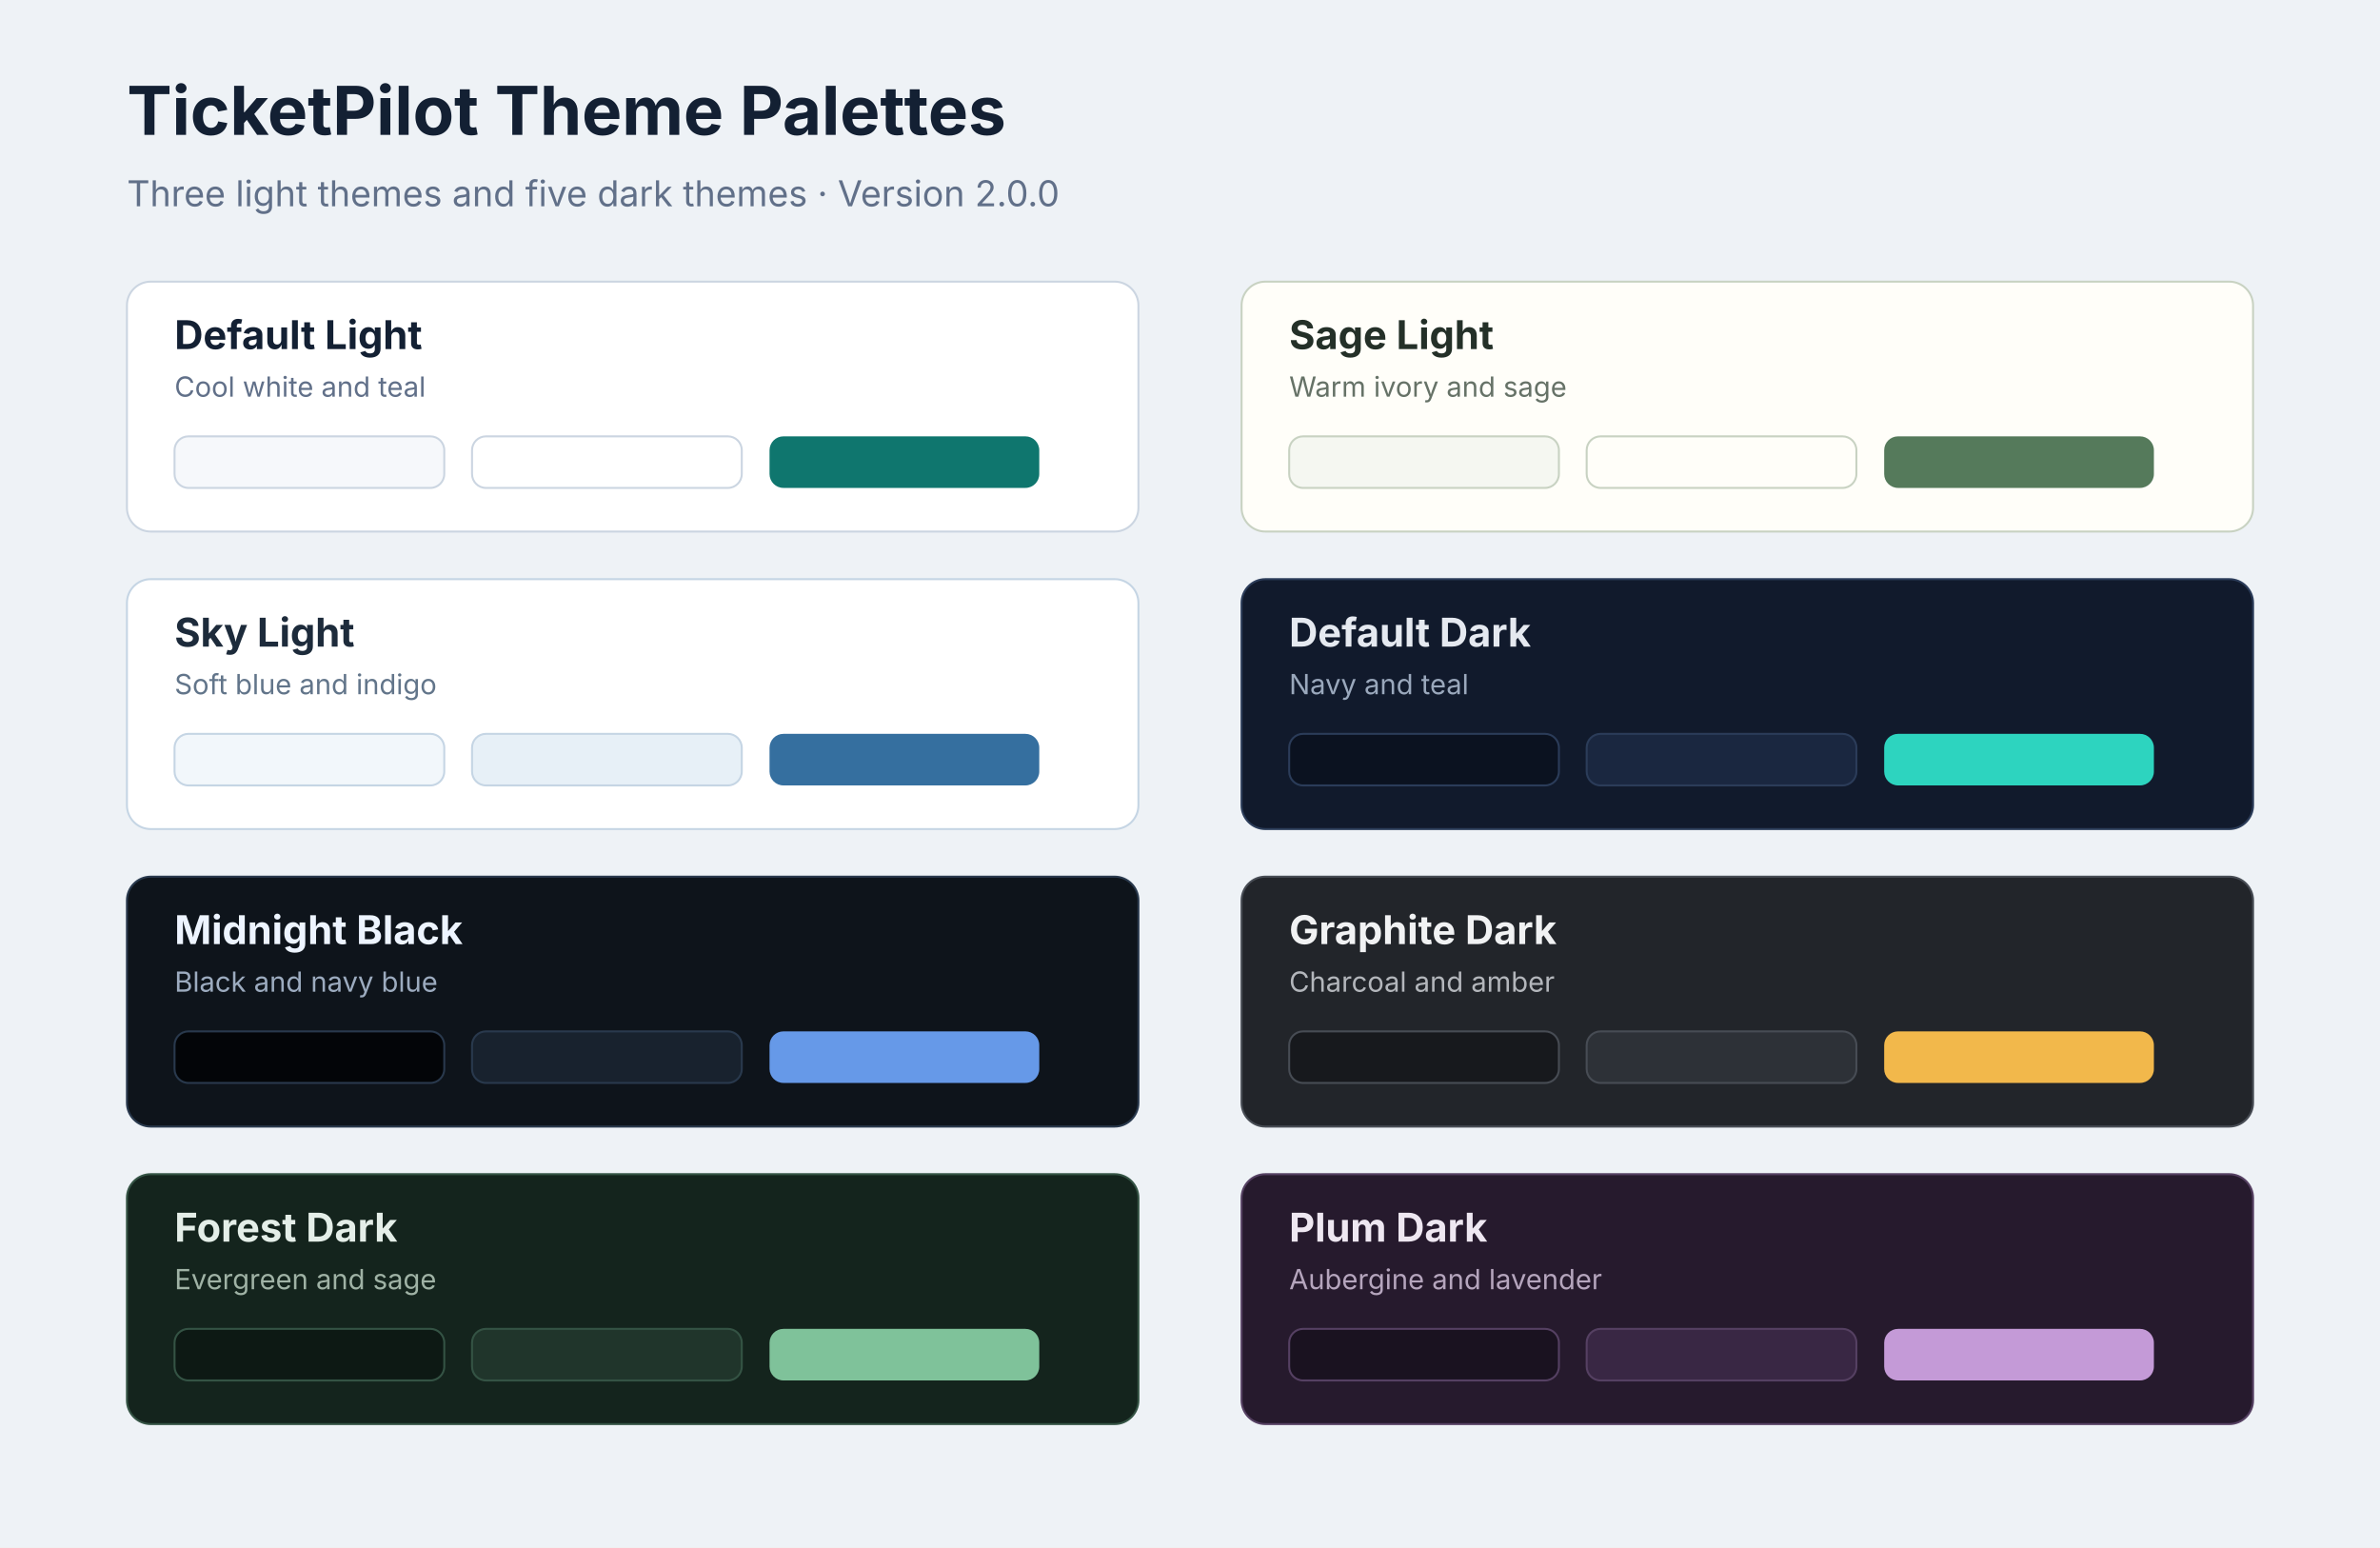
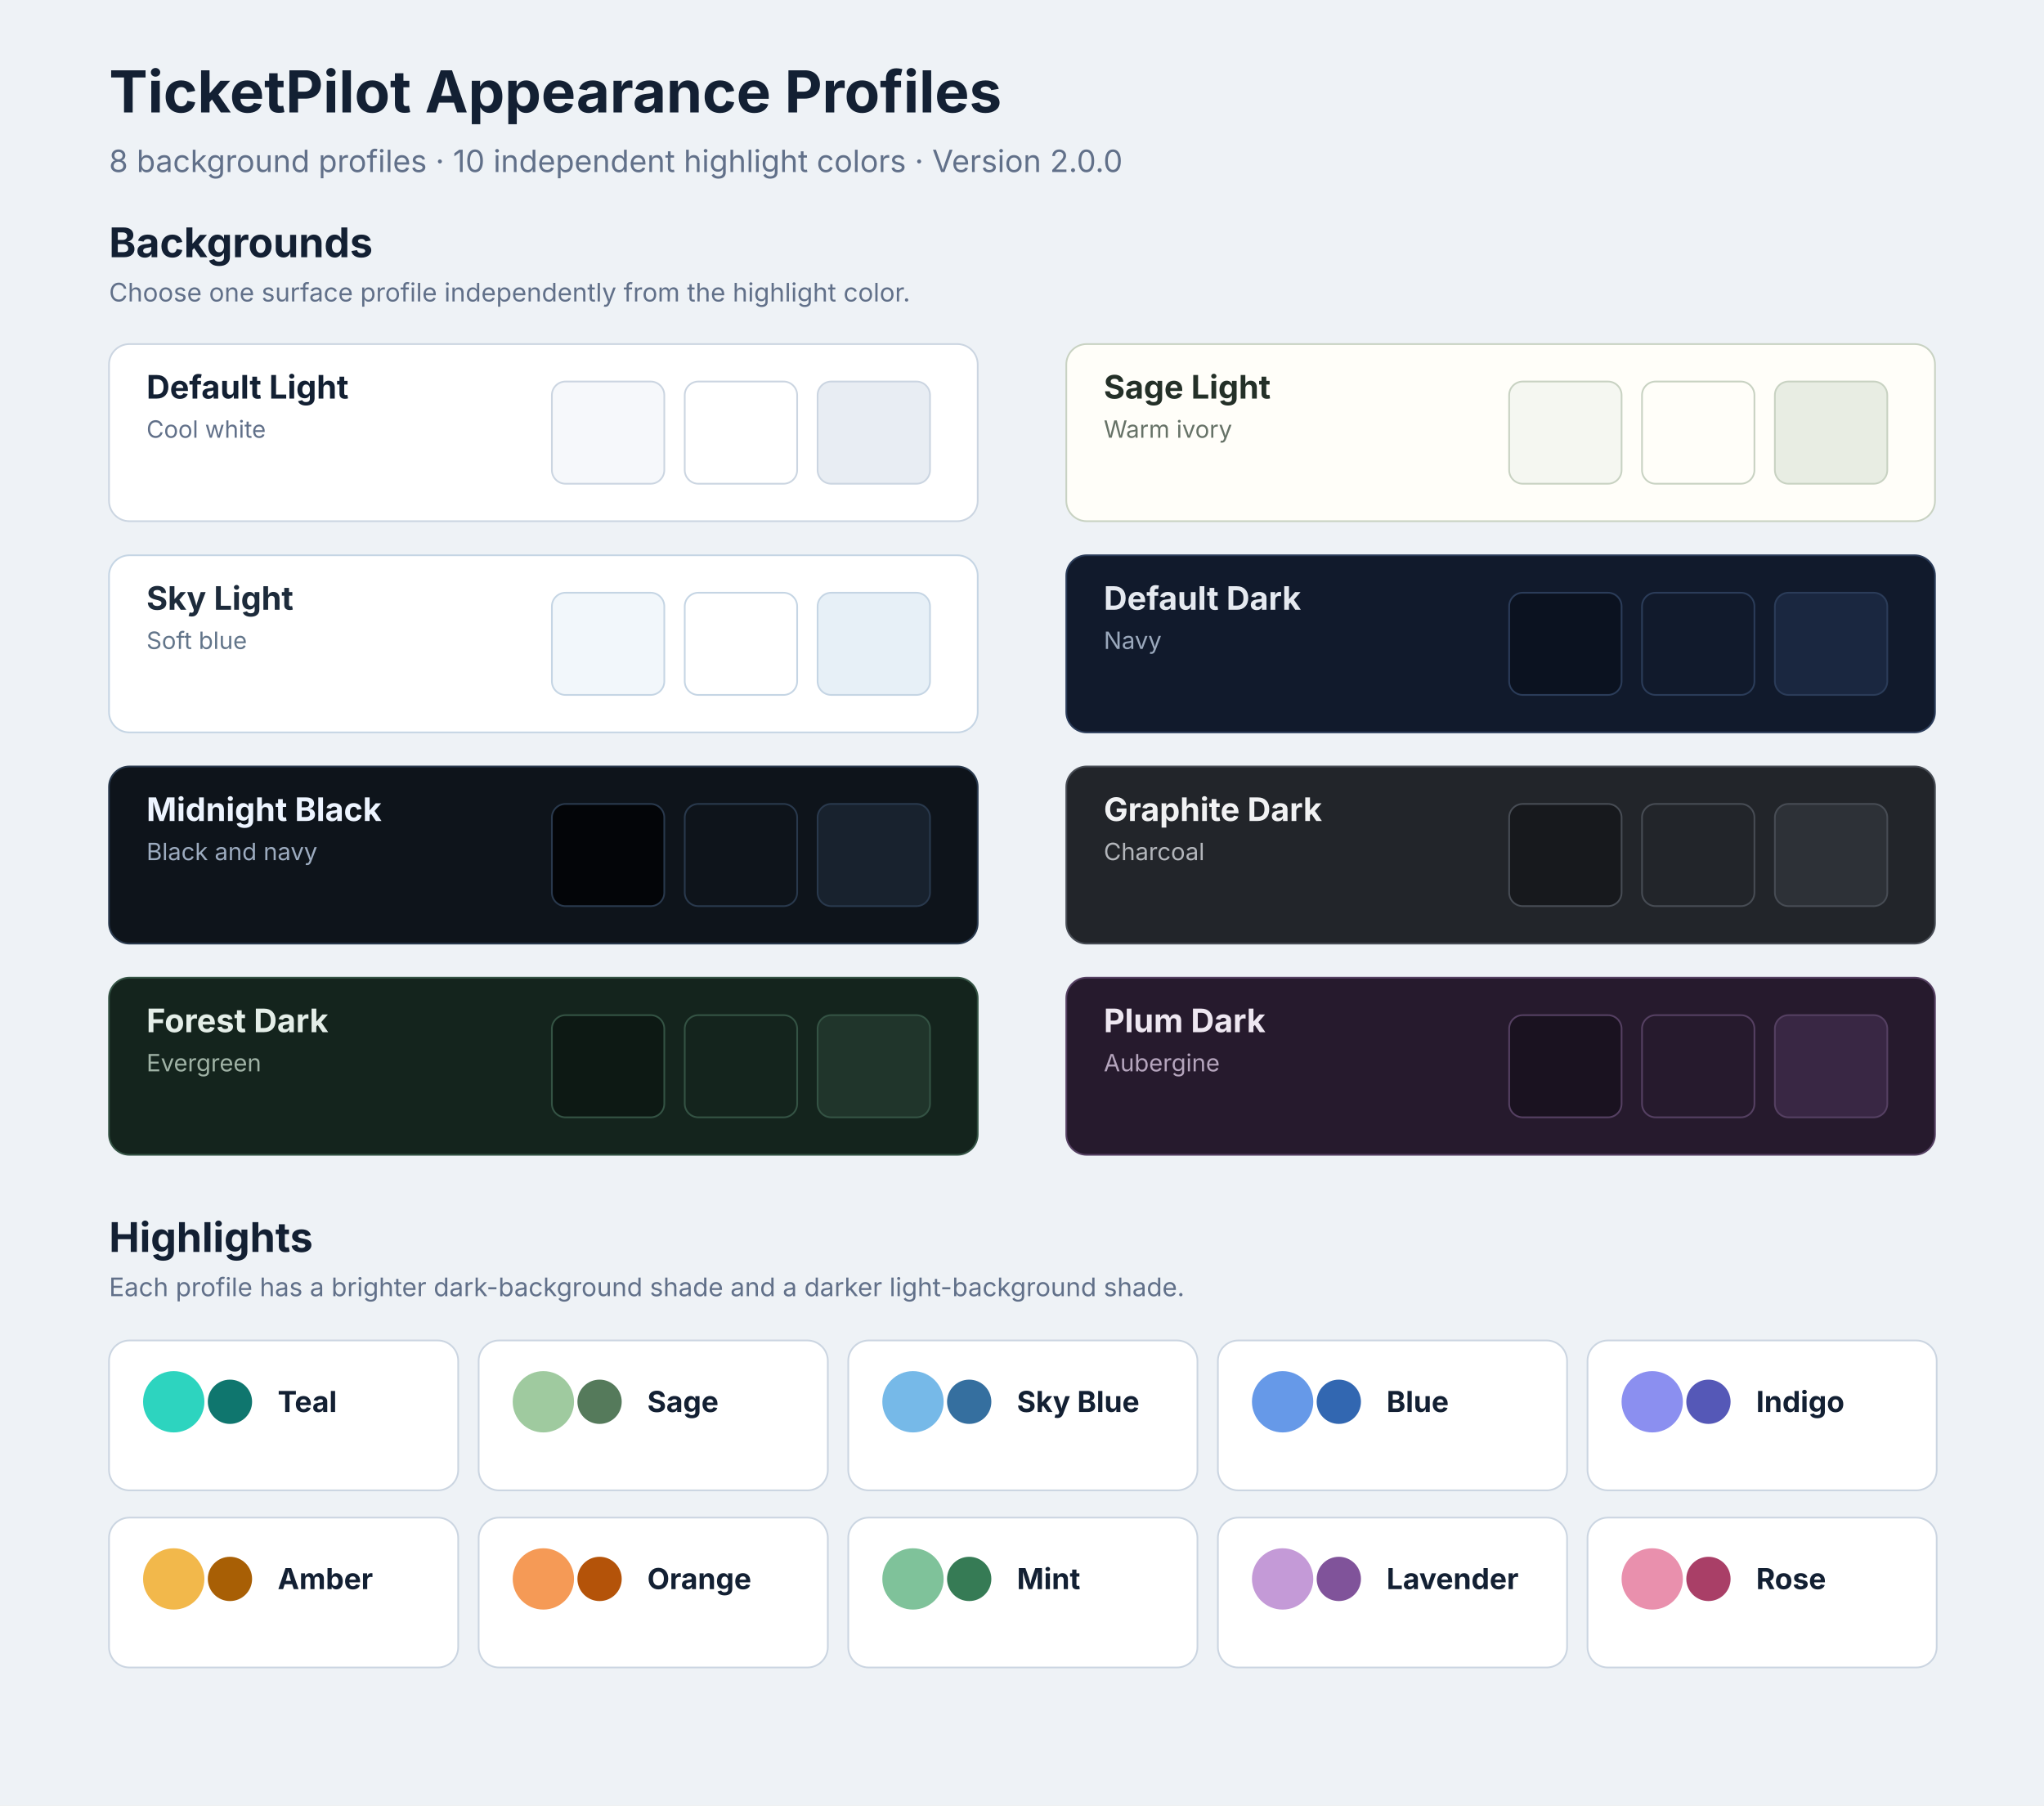
- <svg xmlns="http://www.w3.org/2000/svg" width="1200" height="780" viewBox="0 0 1200 780" role="img" aria-labelledby="title description">
-   <rect width="1200" height="780" fill="#eef2f6" />
-   <text x="64" y="68" fill="#132033" font-family="Inter, Segoe UI, sans-serif" font-size="34" font-weight="700">TicketPilot Theme Palettes</text>
-   <text x="64" y="104" fill="#617089" font-family="Inter, Segoe UI, sans-serif" font-size="18">Three light themes and five dark themes · Version 2.0.0</text>
+ <svg xmlns="http://www.w3.org/2000/svg" width="1200" height="1060" viewBox="0 0 1200 1060" role="img" aria-labelledby="title description">
+   <rect width="1200" height="1060" fill="#eef2f6" />
  <g font-family="Inter, Segoe UI, sans-serif">
-     <g transform="translate(64 142)">
-       <rect width="510" height="126" rx="12" fill="#ffffff" stroke="#cbd5e1" />
-       <text x="24" y="34" fill="#132033" font-size="20" font-weight="700">Default Light</text>
-       <text x="24" y="58" fill="#617089" font-size="14">Cool white and teal</text>
-       <rect x="24" y="78" width="136" height="26" rx="7" fill="#f6f8fb" stroke="#cbd5e1" />
-       <rect x="174" y="78" width="136" height="26" rx="7" fill="#ffffff" stroke="#cbd5e1" />
-       <rect x="324" y="78" width="136" height="26" rx="7" fill="#0f766e" />
+     <text x="64" y="66" fill="#132033" font-size="34" font-weight="700">TicketPilot Appearance Profiles</text>
+     <text x="64" y="101" fill="#617089" font-size="18">8 background profiles · 10 independent highlight colors · Version 2.0.0</text>
+     <text x="64" y="151" fill="#132033" font-size="24" font-weight="700">Backgrounds</text>
+     <text x="64" y="177" fill="#617089" font-size="15">Choose one surface profile independently from the highlight color.</text>
+     <g transform="translate(64 202)">
+       <rect width="510" height="104" rx="12" fill="#ffffff" stroke="#cbd5e1" />
+       <text x="22" y="32" fill="#132033" font-size="19" font-weight="700">Default Light</text>
+       <text x="22" y="55" fill="#617089" font-size="14">Cool white</text>
+       <rect x="260" y="22" width="66" height="60" rx="8" fill="#f6f8fb" stroke="#cbd5e1" />
+       <rect x="338" y="22" width="66" height="60" rx="8" fill="#ffffff" stroke="#cbd5e1" />
+       <rect x="416" y="22" width="66" height="60" rx="8" fill="#e8edf3" stroke="#cbd5e1" />
    </g>
-     <g transform="translate(626 142)">
-       <rect width="510" height="126" rx="12" fill="#fffef9" stroke="#c8d2c2" />
-       <text x="24" y="34" fill="#243028" font-size="20" font-weight="700">Sage Light</text>
-       <text x="24" y="58" fill="#667267" font-size="14">Warm ivory and sage</text>
-       <rect x="24" y="78" width="136" height="26" rx="7" fill="#f5f7f1" stroke="#c8d2c2" />
-       <rect x="174" y="78" width="136" height="26" rx="7" fill="#fffef9" stroke="#c8d2c2" />
-       <rect x="324" y="78" width="136" height="26" rx="7" fill="#557a5b" />
+     <g transform="translate(626 202)">
+       <rect width="510" height="104" rx="12" fill="#fffef9" stroke="#c8d2c2" />
+       <text x="22" y="32" fill="#243028" font-size="19" font-weight="700">Sage Light</text>
+       <text x="22" y="55" fill="#667267" font-size="14">Warm ivory</text>
+       <rect x="260" y="22" width="66" height="60" rx="8" fill="#f5f7f1" stroke="#c8d2c2" />
+       <rect x="338" y="22" width="66" height="60" rx="8" fill="#fffef9" stroke="#c8d2c2" />
+       <rect x="416" y="22" width="66" height="60" rx="8" fill="#e8ede3" stroke="#c8d2c2" />
    </g>
-     <g transform="translate(64 292)">
-       <rect width="510" height="126" rx="12" fill="#ffffff" stroke="#c5d5e4" />
-       <text x="24" y="34" fill="#1d2b3b" font-size="20" font-weight="700">Sky Light</text>
-       <text x="24" y="58" fill="#62758a" font-size="14">Soft blue and indigo</text>
-       <rect x="24" y="78" width="136" height="26" rx="7" fill="#f2f7fb" stroke="#c5d5e4" />
-       <rect x="174" y="78" width="136" height="26" rx="7" fill="#e7f0f7" stroke="#c5d5e4" />
-       <rect x="324" y="78" width="136" height="26" rx="7" fill="#356f9f" />
+     <g transform="translate(64 326)">
+       <rect width="510" height="104" rx="12" fill="#ffffff" stroke="#c5d5e4" />
+       <text x="22" y="32" fill="#1d2b3b" font-size="19" font-weight="700">Sky Light</text>
+       <text x="22" y="55" fill="#62758a" font-size="14">Soft blue</text>
+       <rect x="260" y="22" width="66" height="60" rx="8" fill="#f2f7fb" stroke="#c5d5e4" />
+       <rect x="338" y="22" width="66" height="60" rx="8" fill="#ffffff" stroke="#c5d5e4" />
+       <rect x="416" y="22" width="66" height="60" rx="8" fill="#e7f0f7" stroke="#c5d5e4" />
    </g>
-     <g transform="translate(626 292)">
-       <rect width="510" height="126" rx="12" fill="#111a2c" stroke="#2b3c59" />
-       <text x="24" y="34" fill="#e5e9f0" font-size="20" font-weight="700">Default Dark</text>
-       <text x="24" y="58" fill="#9aa8bc" font-size="14">Navy and teal</text>
-       <rect x="24" y="78" width="136" height="26" rx="7" fill="#0b1220" stroke="#2b3c59" />
-       <rect x="174" y="78" width="136" height="26" rx="7" fill="#1a2740" stroke="#2b3c59" />
-       <rect x="324" y="78" width="136" height="26" rx="7" fill="#2dd4bf" />
+     <g transform="translate(626 326)">
+       <rect width="510" height="104" rx="12" fill="#111a2c" stroke="#2b3c59" />
+       <text x="22" y="32" fill="#e5e9f0" font-size="19" font-weight="700">Default Dark</text>
+       <text x="22" y="55" fill="#9aa8bc" font-size="14">Navy</text>
+       <rect x="260" y="22" width="66" height="60" rx="8" fill="#0b1220" stroke="#2b3c59" />
+       <rect x="338" y="22" width="66" height="60" rx="8" fill="#111a2c" stroke="#2b3c59" />
+       <rect x="416" y="22" width="66" height="60" rx="8" fill="#1a2740" stroke="#2b3c59" />
    </g>
-     <g transform="translate(64 442)">
-       <rect width="510" height="126" rx="12" fill="#0e141b" stroke="#29394d" />
-       <text x="24" y="34" fill="#edf4ff" font-size="20" font-weight="700">Midnight Black</text>
-       <text x="24" y="58" fill="#9cabbf" font-size="14">Black and navy blue</text>
-       <rect x="24" y="78" width="136" height="26" rx="7" fill="#030508" stroke="#29394d" />
-       <rect x="174" y="78" width="136" height="26" rx="7" fill="#18222e" stroke="#29394d" />
-       <rect x="324" y="78" width="136" height="26" rx="7" fill="#6699e8" />
+     <g transform="translate(64 450)">
+       <rect width="510" height="104" rx="12" fill="#0e141b" stroke="#29394d" />
+       <text x="22" y="32" fill="#edf4ff" font-size="19" font-weight="700">Midnight Black</text>
+       <text x="22" y="55" fill="#9cabbf" font-size="14">Black and navy</text>
+       <rect x="260" y="22" width="66" height="60" rx="8" fill="#030508" stroke="#29394d" />
+       <rect x="338" y="22" width="66" height="60" rx="8" fill="#0e141b" stroke="#29394d" />
+       <rect x="416" y="22" width="66" height="60" rx="8" fill="#18222e" stroke="#29394d" />
    </g>
-     <g transform="translate(626 442)">
-       <rect width="510" height="126" rx="12" fill="#22252a" stroke="#474c54" />
-       <text x="24" y="34" fill="#f1f2f3" font-size="20" font-weight="700">Graphite Dark</text>
-       <text x="24" y="58" fill="#b3b6bb" font-size="14">Charcoal and amber</text>
-       <rect x="24" y="78" width="136" height="26" rx="7" fill="#17191d" stroke="#474c54" />
-       <rect x="174" y="78" width="136" height="26" rx="7" fill="#2d3137" stroke="#474c54" />
-       <rect x="324" y="78" width="136" height="26" rx="7" fill="#f2b84b" />
+     <g transform="translate(626 450)">
+       <rect width="510" height="104" rx="12" fill="#22252a" stroke="#474c54" />
+       <text x="22" y="32" fill="#f1f2f3" font-size="19" font-weight="700">Graphite Dark</text>
+       <text x="22" y="55" fill="#b3b6bb" font-size="14">Charcoal</text>
+       <rect x="260" y="22" width="66" height="60" rx="8" fill="#17191d" stroke="#474c54" />
+       <rect x="338" y="22" width="66" height="60" rx="8" fill="#22252a" stroke="#474c54" />
+       <rect x="416" y="22" width="66" height="60" rx="8" fill="#2d3137" stroke="#474c54" />
    </g>
-     <g transform="translate(64 592)">
-       <rect width="510" height="126" rx="12" fill="#14241d" stroke="#345344" />
-       <text x="24" y="34" fill="#e4eee8" font-size="20" font-weight="700">Forest Dark</text>
-       <text x="24" y="58" fill="#9fb2a5" font-size="14">Evergreen and sage</text>
-       <rect x="24" y="78" width="136" height="26" rx="7" fill="#0d1914" stroke="#345344" />
-       <rect x="174" y="78" width="136" height="26" rx="7" fill="#20352b" stroke="#345344" />
-       <rect x="324" y="78" width="136" height="26" rx="7" fill="#7fc29a" />
+     <g transform="translate(64 574)">
+       <rect width="510" height="104" rx="12" fill="#14241d" stroke="#345344" />
+       <text x="22" y="32" fill="#e4eee8" font-size="19" font-weight="700">Forest Dark</text>
+       <text x="22" y="55" fill="#9fb2a5" font-size="14">Evergreen</text>
+       <rect x="260" y="22" width="66" height="60" rx="8" fill="#0d1914" stroke="#345344" />
+       <rect x="338" y="22" width="66" height="60" rx="8" fill="#14241d" stroke="#345344" />
+       <rect x="416" y="22" width="66" height="60" rx="8" fill="#20352b" stroke="#345344" />
    </g>
-     <g transform="translate(626 592)">
-       <rect width="510" height="126" rx="12" fill="#261a2d" stroke="#554062" />
-       <text x="24" y="34" fill="#eee7f1" font-size="20" font-weight="700">Plum Dark</text>
-       <text x="24" y="58" fill="#b5a5bd" font-size="14">Aubergine and lavender</text>
-       <rect x="24" y="78" width="136" height="26" rx="7" fill="#1a1220" stroke="#554062" />
-       <rect x="174" y="78" width="136" height="26" rx="7" fill="#392744" stroke="#554062" />
-       <rect x="324" y="78" width="136" height="26" rx="7" fill="#c49ad7" />
+     <g transform="translate(626 574)">
+       <rect width="510" height="104" rx="12" fill="#261a2d" stroke="#554062" />
+       <text x="22" y="32" fill="#eee7f1" font-size="19" font-weight="700">Plum Dark</text>
+       <text x="22" y="55" fill="#b5a5bd" font-size="14">Aubergine</text>
+       <rect x="260" y="22" width="66" height="60" rx="8" fill="#1a1220" stroke="#554062" />
+       <rect x="338" y="22" width="66" height="60" rx="8" fill="#261a2d" stroke="#554062" />
+       <rect x="416" y="22" width="66" height="60" rx="8" fill="#392744" stroke="#554062" />
+     </g>
+     <text x="64" y="735" fill="#132033" font-size="24" font-weight="700">Highlights</text>
+     <text x="64" y="761" fill="#617089" font-size="15">Each profile has a brighter dark-background shade and a darker light-background shade.</text>
+     <g transform="translate(64 787)">
+       <rect width="205" height="88" rx="12" fill="#ffffff" stroke="#cbd5e1" />
+       <circle cx="38" cy="36" r="18" fill="#2dd4bf" />
+       <circle cx="71" cy="36" r="13" fill="#0f766e" />
+       <text x="99" y="42" fill="#132033" font-size="17" font-weight="700">Teal</text>
+     </g>
+     <g transform="translate(281 787)">
+       <rect width="205" height="88" rx="12" fill="#ffffff" stroke="#cbd5e1" />
+       <circle cx="38" cy="36" r="18" fill="#9fca9f" />
+       <circle cx="71" cy="36" r="13" fill="#557a5b" />
+       <text x="99" y="42" fill="#132033" font-size="17" font-weight="700">Sage</text>
+     </g>
+     <g transform="translate(498 787)">
+       <rect width="205" height="88" rx="12" fill="#ffffff" stroke="#cbd5e1" />
+       <circle cx="38" cy="36" r="18" fill="#76b9e8" />
+       <circle cx="71" cy="36" r="13" fill="#356f9f" />
+       <text x="99" y="42" fill="#132033" font-size="17" font-weight="700">Sky Blue</text>
+     </g>
+     <g transform="translate(715 787)">
+       <rect width="205" height="88" rx="12" fill="#ffffff" stroke="#cbd5e1" />
+       <circle cx="38" cy="36" r="18" fill="#6699e8" />
+       <circle cx="71" cy="36" r="13" fill="#3267b1" />
+       <text x="99" y="42" fill="#132033" font-size="17" font-weight="700">Blue</text>
+     </g>
+     <g transform="translate(932 787)">
+       <rect width="205" height="88" rx="12" fill="#ffffff" stroke="#cbd5e1" />
+       <circle cx="38" cy="36" r="18" fill="#8b8ff0" />
+       <circle cx="71" cy="36" r="13" fill="#5558b7" />
+       <text x="99" y="42" fill="#132033" font-size="17" font-weight="700">Indigo</text>
+     </g>
+     <g transform="translate(64 891)">
+       <rect width="205" height="88" rx="12" fill="#ffffff" stroke="#cbd5e1" />
+       <circle cx="38" cy="36" r="18" fill="#f2b84b" />
+       <circle cx="71" cy="36" r="13" fill="#a85f05" />
+       <text x="99" y="42" fill="#132033" font-size="17" font-weight="700">Amber</text>
+     </g>
+     <g transform="translate(281 891)">
+       <rect width="205" height="88" rx="12" fill="#ffffff" stroke="#cbd5e1" />
+       <circle cx="38" cy="36" r="18" fill="#f59a56" />
+       <circle cx="71" cy="36" r="13" fill="#b45309" />
+       <text x="99" y="42" fill="#132033" font-size="17" font-weight="700">Orange</text>
+     </g>
+     <g transform="translate(498 891)">
+       <rect width="205" height="88" rx="12" fill="#ffffff" stroke="#cbd5e1" />
+       <circle cx="38" cy="36" r="18" fill="#7fc29a" />
+       <circle cx="71" cy="36" r="13" fill="#367b55" />
+       <text x="99" y="42" fill="#132033" font-size="17" font-weight="700">Mint</text>
+     </g>
+     <g transform="translate(715 891)">
+       <rect width="205" height="88" rx="12" fill="#ffffff" stroke="#cbd5e1" />
+       <circle cx="38" cy="36" r="18" fill="#c49ad7" />
+       <circle cx="71" cy="36" r="13" fill="#80539a" />
+       <text x="99" y="42" fill="#132033" font-size="17" font-weight="700">Lavender</text>
+     </g>
+     <g transform="translate(932 891)">
+       <rect width="205" height="88" rx="12" fill="#ffffff" stroke="#cbd5e1" />
+       <circle cx="38" cy="36" r="18" fill="#e990ad" />
+       <circle cx="71" cy="36" r="13" fill="#a93f67" />
+       <text x="99" y="42" fill="#132033" font-size="17" font-weight="700">Rose</text>
    </g>
  </g>
</svg>
